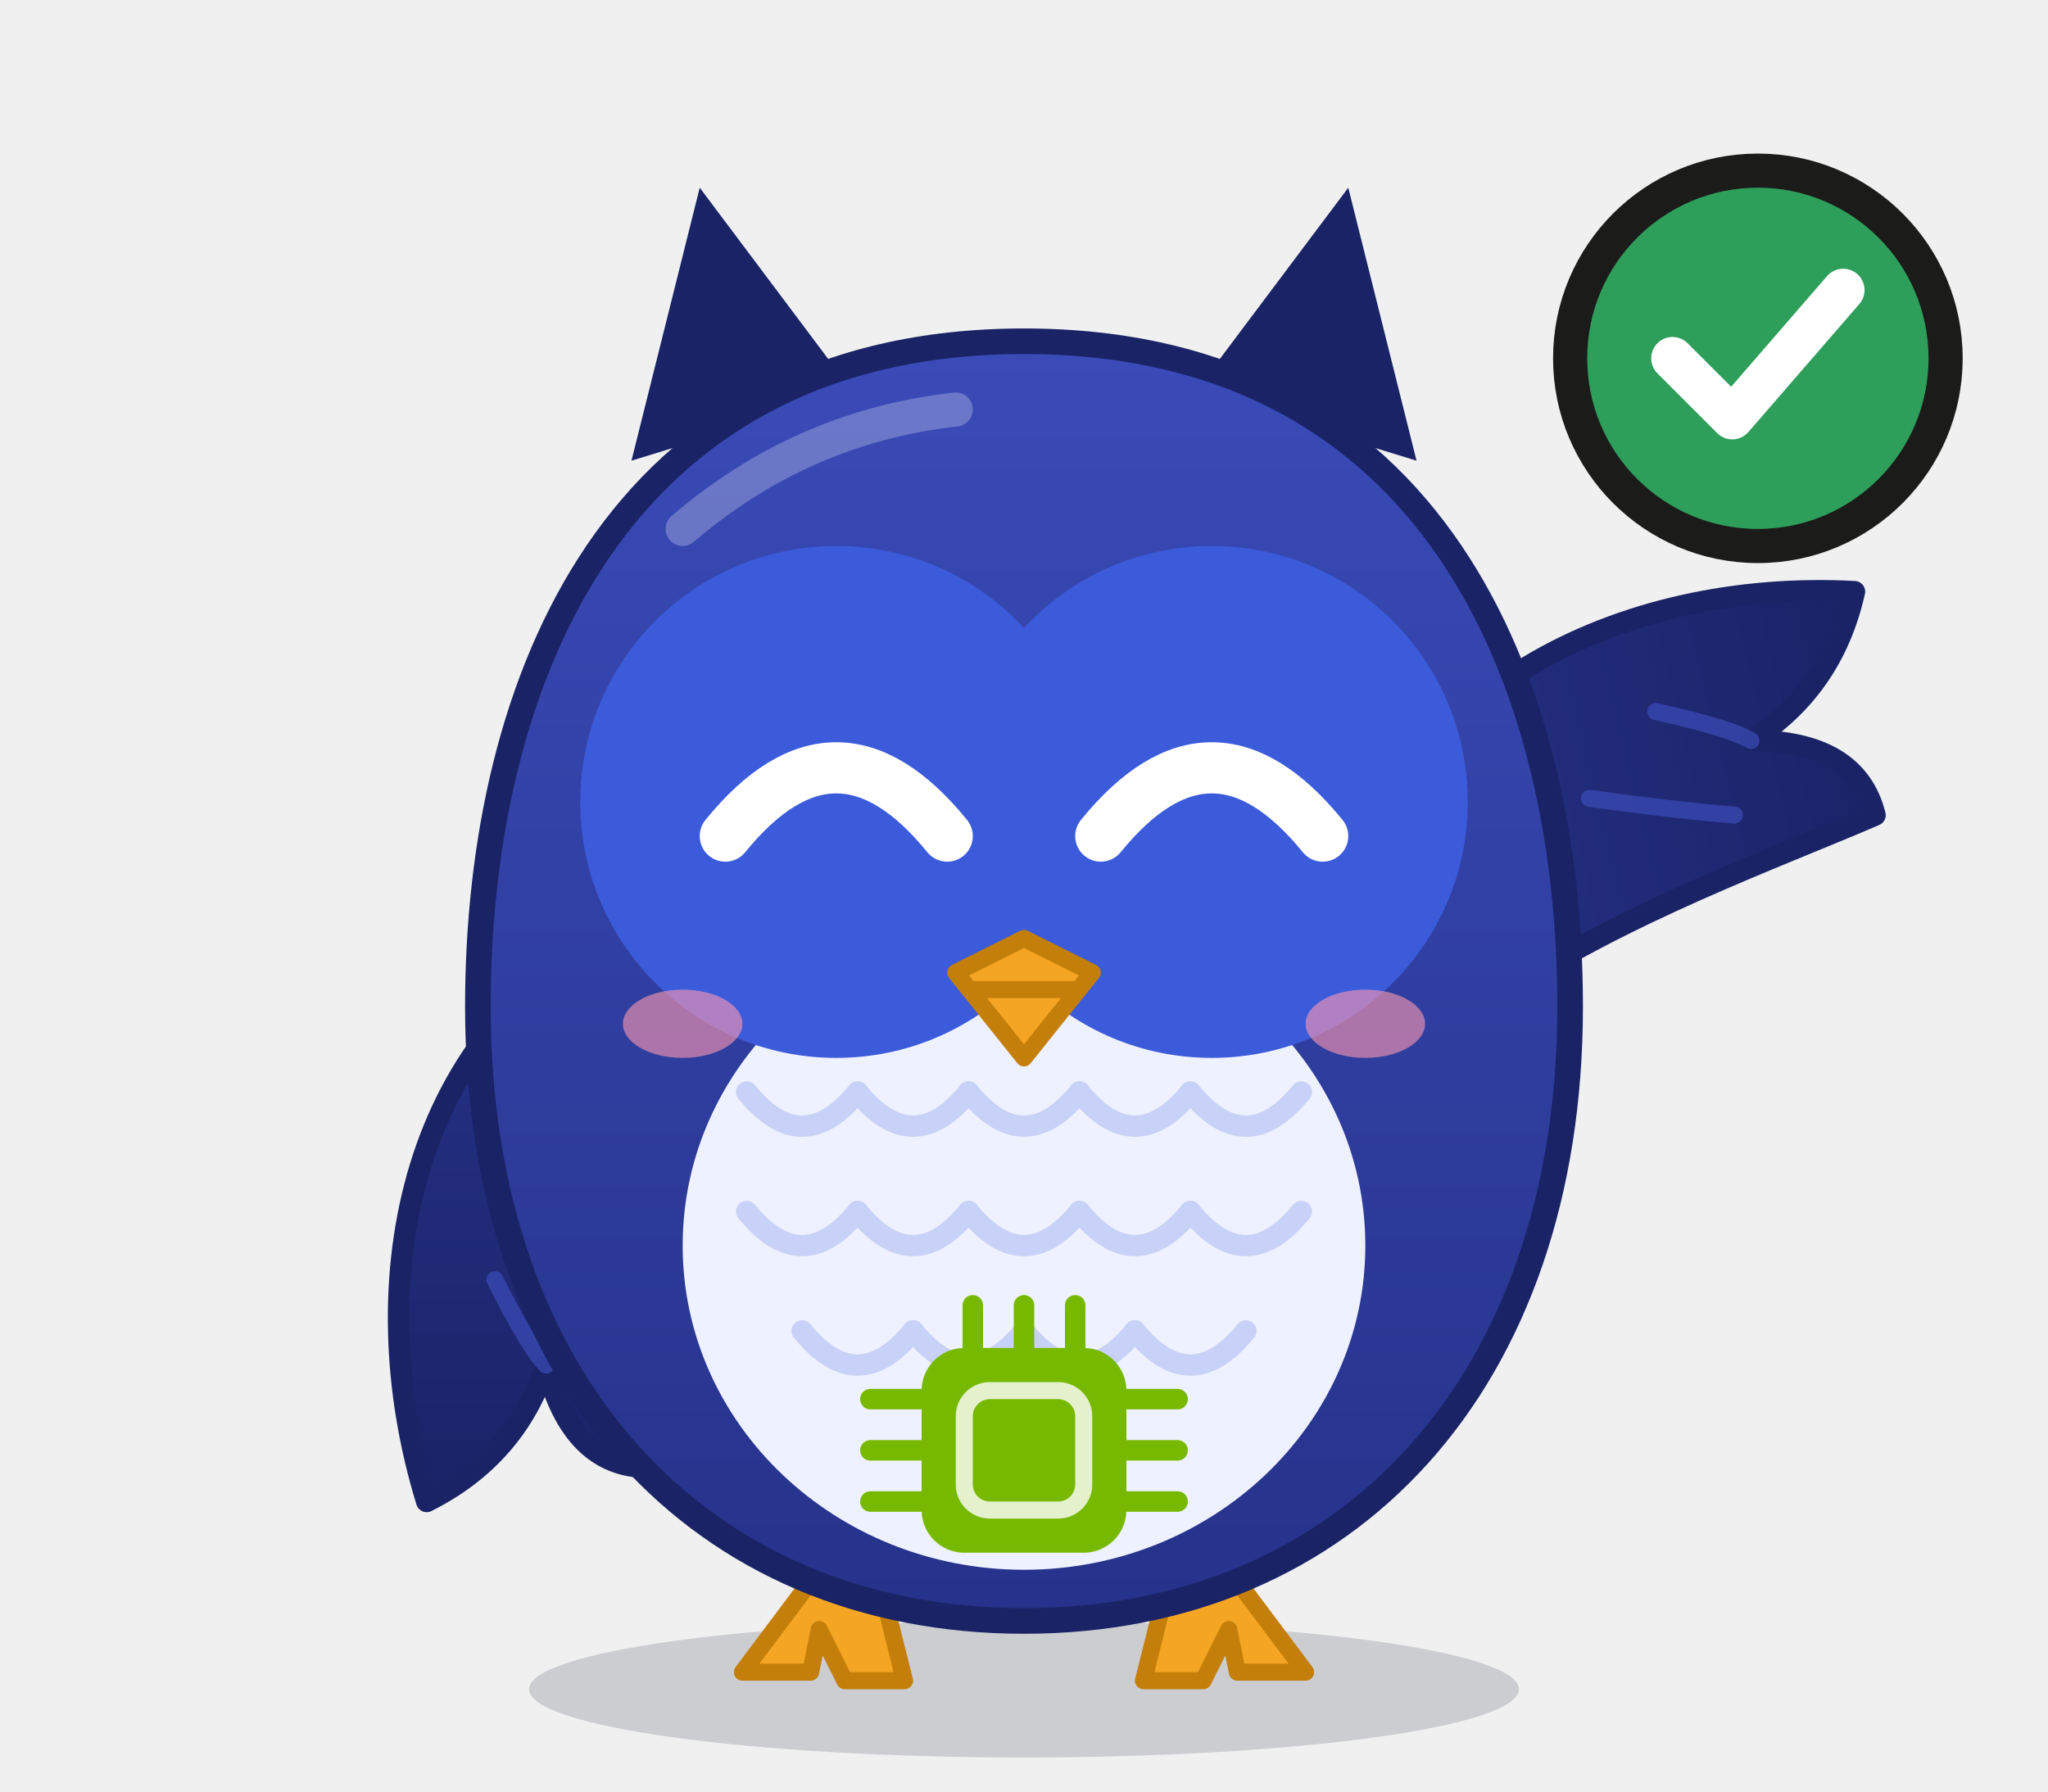
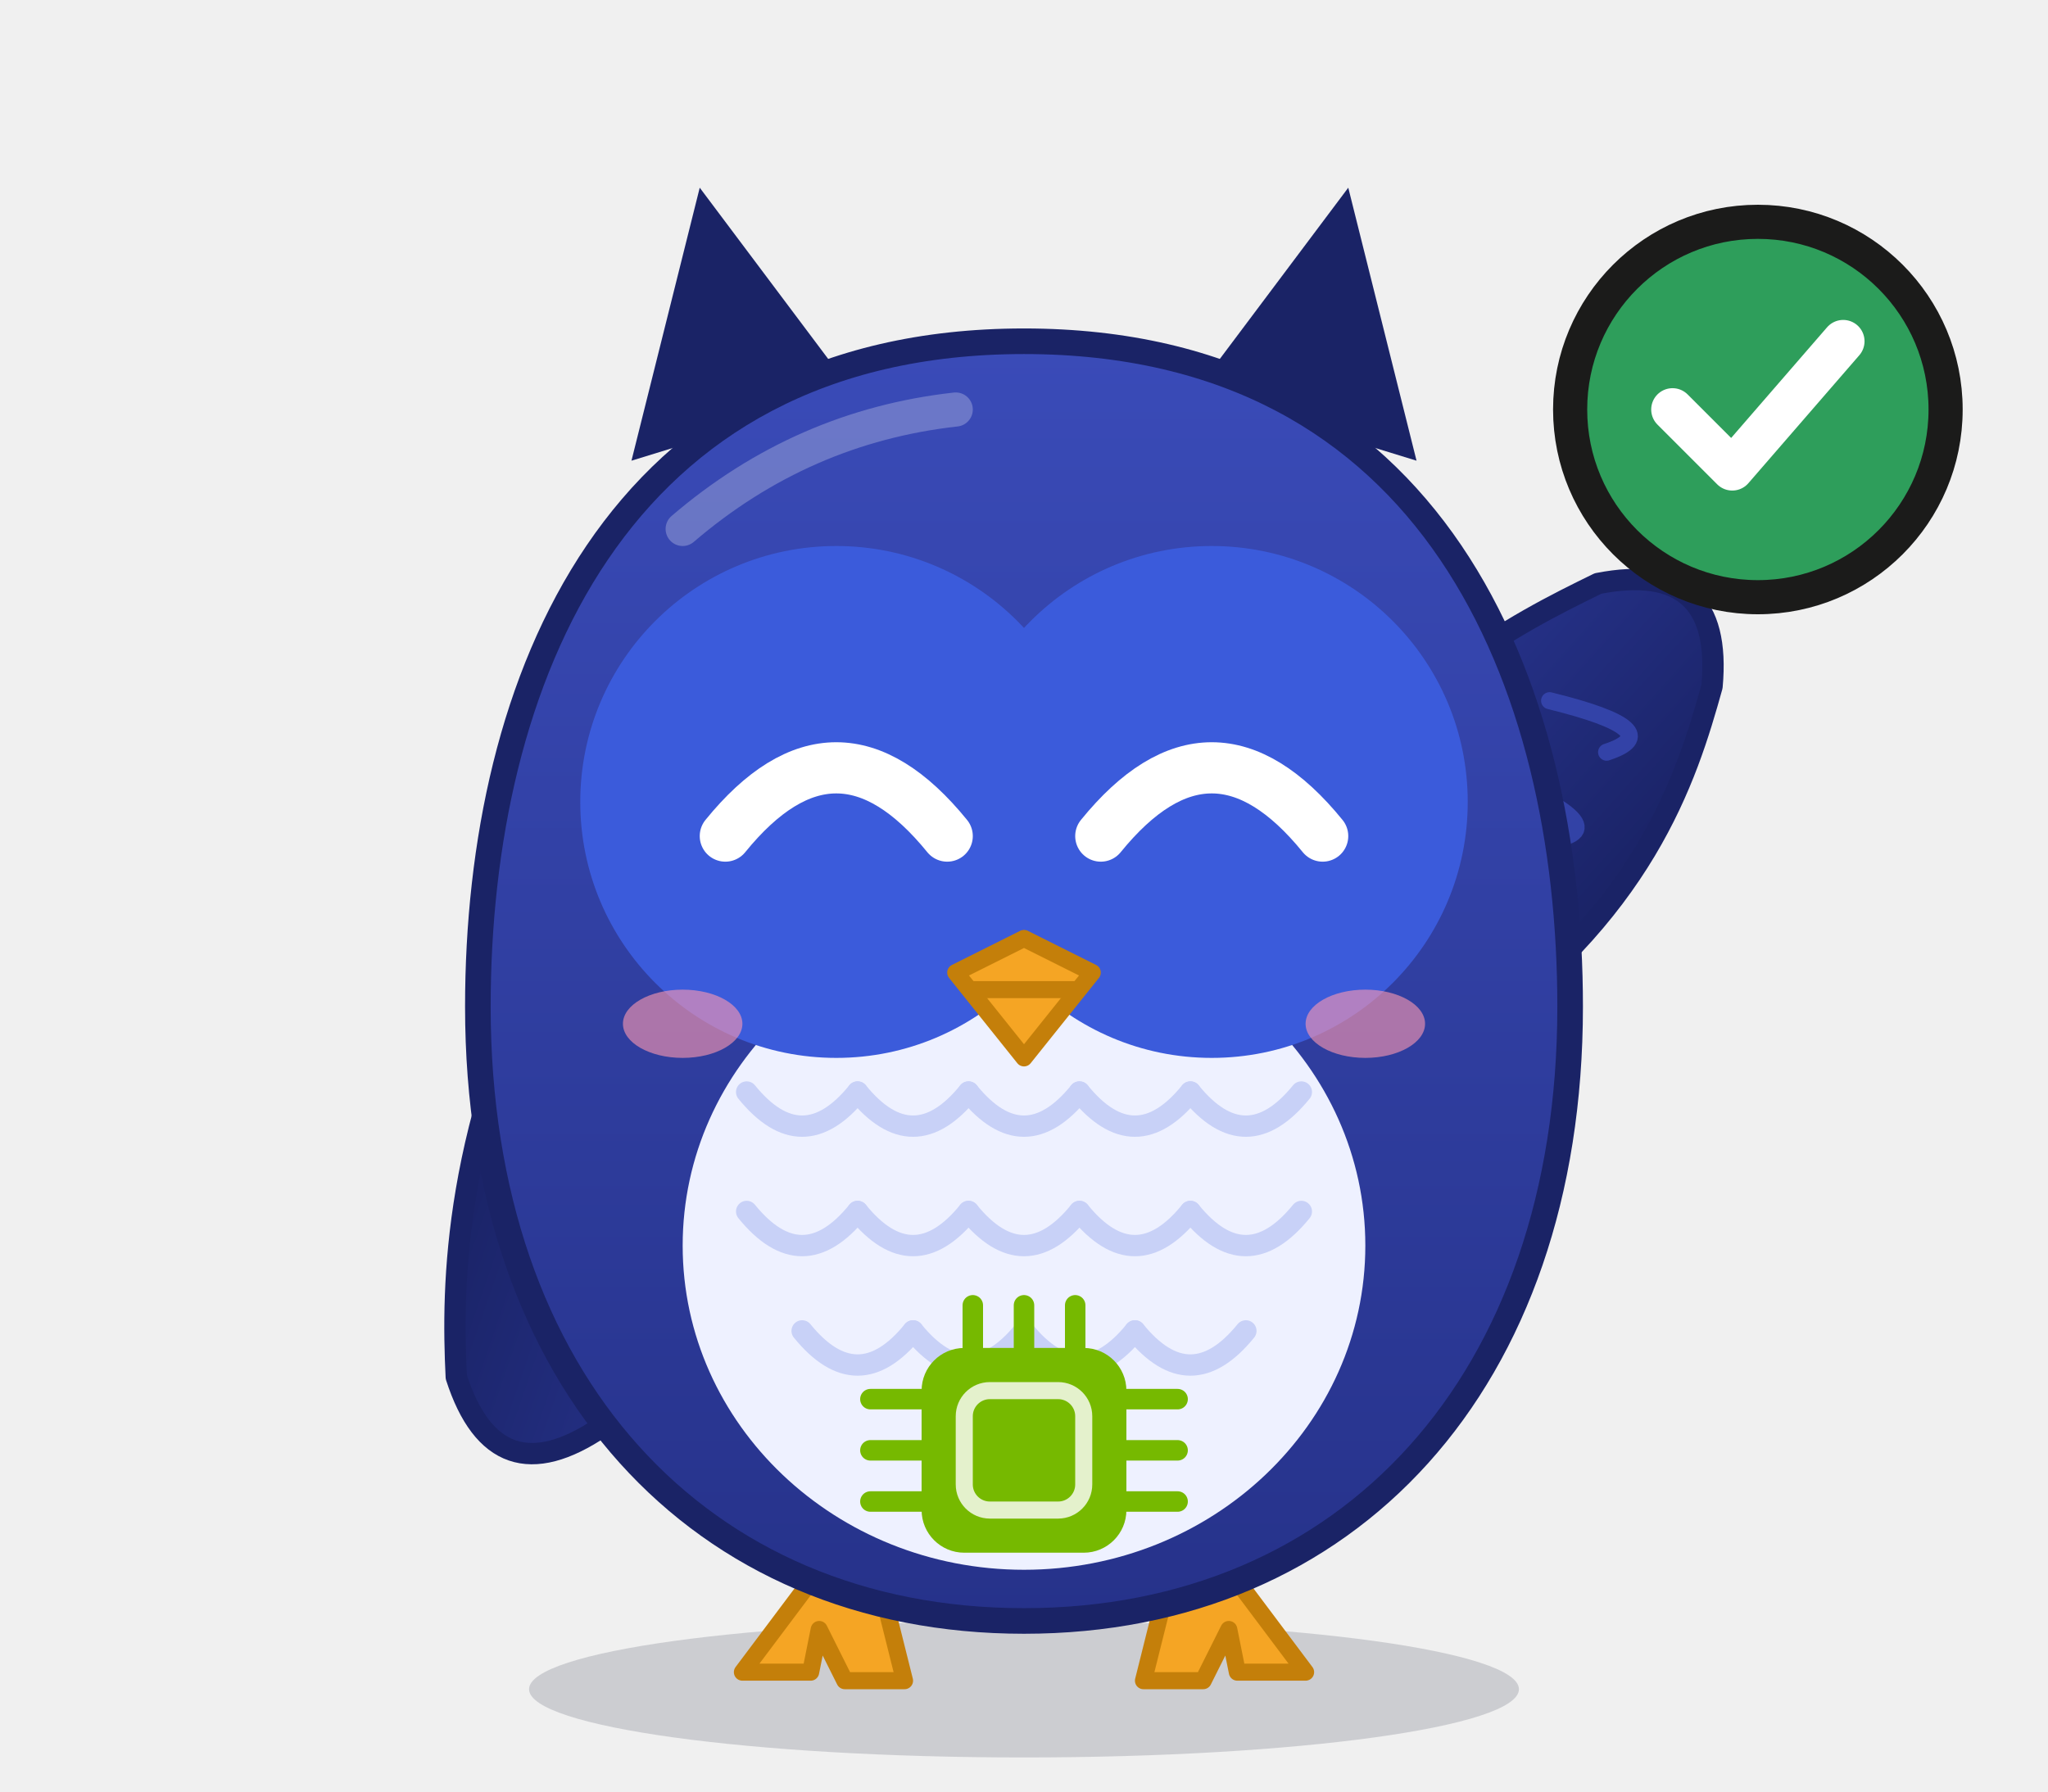
<svg xmlns="http://www.w3.org/2000/svg" viewBox="0 0 240 210" width="240" height="210" role="img">
  <defs>
    <linearGradient id="nb" x1="0" y1="0" x2="0" y2="1">
      <stop offset="0" stop-color="#3A4BB8" />
      <stop offset="1" stop-color="#26328A" />
    </linearGradient>
    <linearGradient id="nw" x1="0" y1="0" x2="0" y2="1">
      <stop offset="0" stop-color="#26328A" />
      <stop offset="1" stop-color="#1A2366" />
    </linearGradient>
    <radialGradient id="ng" cx="0.5" cy="0.5" r="0.5">
      <stop offset="0" stop-color="#FFE08A" stop-opacity="0.95" />
      <stop offset="1" stop-color="#FFE08A" stop-opacity="0" />
    </radialGradient>
    <radialGradient id="ni" cx="0.4" cy="0.35" r="0.7">
      <stop offset="0" stop-color="#A6E22E" />
      <stop offset="1" stop-color="#4E7D00" />
    </radialGradient>
  </defs>
  <ellipse cx="120" cy="198" rx="58" ry="8" fill="rgba(16,20,48,0.16)" />
  <g fill="#F5A524" stroke="#C47F0A" stroke-width="2" stroke-linejoin="round">
    <path d="M96 184 l-9 12 h8 l1 -5 l3 6 h7 l-3 -12 z" />
    <path d="M144 184 l9 12 h-8 l-1 -5 l-3 6 h-7 l3 -12 z" />
  </g>
-   <g transform="rotate(0 78 112)">
-     <path d="M74 108 C48 120 42 150 50 176 C58 172 62 166 64 160 C66 168 70 172 76 172 C78 160 80 140 86 124 Z" fill="url(#nw)" stroke="#1A2366" stroke-width="2.5" stroke-linejoin="round" />
-     <path d="M58 150 Q62 158 64 160 M66 140 Q70 150 72 156" fill="none" stroke="#3A4BB8" stroke-width="2" stroke-linecap="round" opacity="0.7" />
+   <g transform="translate(80 112) rotate(109.0)">
+     <path d="M0 -15 C27.608 -21 45.351 -14 55.351 -9 Q67.351 0 55.351 9 C45.351 13 27.608 19 0 15 Z" fill="url(#nw)" stroke="#1A2366" stroke-width="2.5" stroke-linejoin="round" />
+     <path d="M41.351 -5 q7 4 0 9 M29.351 -7 q7 6 0 13" fill="none" stroke="#3A4BB8" stroke-width="2" stroke-linecap="round" opacity="0.75" />
  </g>
-   <g transform="translate(240 0) scale(-1 1)">
-     <g transform="rotate(104 78 112)">
-       <path d="M74 108 C48 120 42 150 50 176 C58 172 62 166 64 160 C66 168 70 172 76 172 C78 160 80 140 86 124 Z" fill="url(#nw)" stroke="#1A2366" stroke-width="2.5" stroke-linejoin="round" />
-       <path d="M58 150 Q62 158 64 160 M66 140 Q70 150 72 156" fill="none" stroke="#3A4BB8" stroke-width="2" stroke-linecap="round" opacity="0.7" />
-     </g>
+   <g transform="translate(160 112) rotate(-47.9)">
+     <path d="M0 15 C25.488 21 40.639 14 50.639 9 Q62.639 0 50.639 -9 C40.639 -13 25.488 -19 0 -15 Z" fill="url(#nw)" stroke="#1A2366" stroke-width="2.5" stroke-linejoin="round" />
+     <path d="M36.639 5 q7 4 0 -9 M24.639 7 q7 6 0 -13" fill="none" stroke="#3A4BB8" stroke-width="2" stroke-linecap="round" opacity="0.75" />
  </g>
  <path d="M74 54 L82 22 L100 46 Z" fill="#1A2366" />
  <path d="M166 54 L158 22 L140 46 Z" fill="#1A2366" />
  <path d="M120 40 C168 40 184 80 184 118 C184 162 158 190 120 190 C82 190 56 162 56 118 C56 80 72 40 120 40 Z" fill="url(#nb)" stroke="#1A2366" stroke-width="3" />
  <path d="M80 62 Q94 50 112 48" fill="none" stroke="#fff" stroke-width="4" stroke-linecap="round" opacity="0.25" />
  <ellipse cx="120" cy="146" rx="40" ry="38" fill="#EEF1FF" />
  <path d="M87.5 128 q6.5 8 13 0" fill="none" stroke="#C8D1F7" stroke-width="2.5" stroke-linecap="round" />
  <path d="M100.5 128 q6.5 8 13 0" fill="none" stroke="#C8D1F7" stroke-width="2.5" stroke-linecap="round" />
  <path d="M113.5 128 q6.5 8 13 0" fill="none" stroke="#C8D1F7" stroke-width="2.5" stroke-linecap="round" />
  <path d="M126.5 128 q6.5 8 13 0" fill="none" stroke="#C8D1F7" stroke-width="2.5" stroke-linecap="round" />
  <path d="M139.5 128 q6.5 8 13 0" fill="none" stroke="#C8D1F7" stroke-width="2.5" stroke-linecap="round" />
  <path d="M87.5 142 q6.5 8 13 0" fill="none" stroke="#C8D1F7" stroke-width="2.5" stroke-linecap="round" />
  <path d="M100.5 142 q6.5 8 13 0" fill="none" stroke="#C8D1F7" stroke-width="2.5" stroke-linecap="round" />
  <path d="M113.5 142 q6.5 8 13 0" fill="none" stroke="#C8D1F7" stroke-width="2.5" stroke-linecap="round" />
  <path d="M126.5 142 q6.5 8 13 0" fill="none" stroke="#C8D1F7" stroke-width="2.5" stroke-linecap="round" />
  <path d="M139.5 142 q6.5 8 13 0" fill="none" stroke="#C8D1F7" stroke-width="2.5" stroke-linecap="round" />
  <path d="M94 156 q6.5 8 13 0" fill="none" stroke="#C8D1F7" stroke-width="2.5" stroke-linecap="round" />
  <path d="M107 156 q6.5 8 13 0" fill="none" stroke="#C8D1F7" stroke-width="2.5" stroke-linecap="round" />
  <path d="M120 156 q6.5 8 13 0" fill="none" stroke="#C8D1F7" stroke-width="2.5" stroke-linecap="round" />
  <path d="M133 156 q6.5 8 13 0" fill="none" stroke="#C8D1F7" stroke-width="2.5" stroke-linecap="round" />
  <g stroke="#76B900" stroke-width="2.4" stroke-linecap="round">
    <path d="M108 164 h-6 M108 170 h-6 M108 176 h-6 M132 164 h6 M132 170 h6 M132 176 h6 M114 158 v-5 M120 158 v-5 M126 158 v-5" />
  </g>
  <rect x="108" y="158" width="24" height="24" rx="5" fill="#76B900" />
  <rect x="113" y="163" width="14" height="14" rx="3" fill="none" stroke="#fff" stroke-width="2" opacity="0.8" />
  <circle cx="98" cy="94" r="30" fill="#3B5BDB" />
  <circle cx="142" cy="94" r="30" fill="#3B5BDB" />
  <path d="M85 98 Q98 82 111 98" fill="none" stroke="#FFFFFF" stroke-width="6" stroke-linecap="round" />
  <path d="M129 98 Q142 82 155 98" fill="none" stroke="#FFFFFF" stroke-width="6" stroke-linecap="round" />
  <ellipse cx="80" cy="120" rx="7" ry="4" fill="#FF9AB0" opacity="0.6" />
  <ellipse cx="160" cy="120" rx="7" ry="4" fill="#FF9AB0" opacity="0.6" />
  <path d="M112 114 L120 110 L128 114 L120 124 Z" fill="#F5A524" stroke="#C47F0A" stroke-width="2" stroke-linejoin="round" />
  <path d="M114 116 H126" stroke="#C47F0A" stroke-width="2" />
-   <circle cx="206" cy="42" r="22" fill="#2E9E5B" stroke="#1B1B1A" stroke-width="4" />
-   <path d="M196 42 l7 7 l13 -15" fill="none" stroke="#fff" stroke-width="5" stroke-linecap="round" stroke-linejoin="round" />
+   <circle cx="206" cy="48" r="22" fill="#2E9E5B" stroke="#1B1B1A" stroke-width="4" />
+   <path d="M196 48 l7 7 l13 -15" fill="none" stroke="#fff" stroke-width="5" stroke-linecap="round" stroke-linejoin="round" />
</svg>
